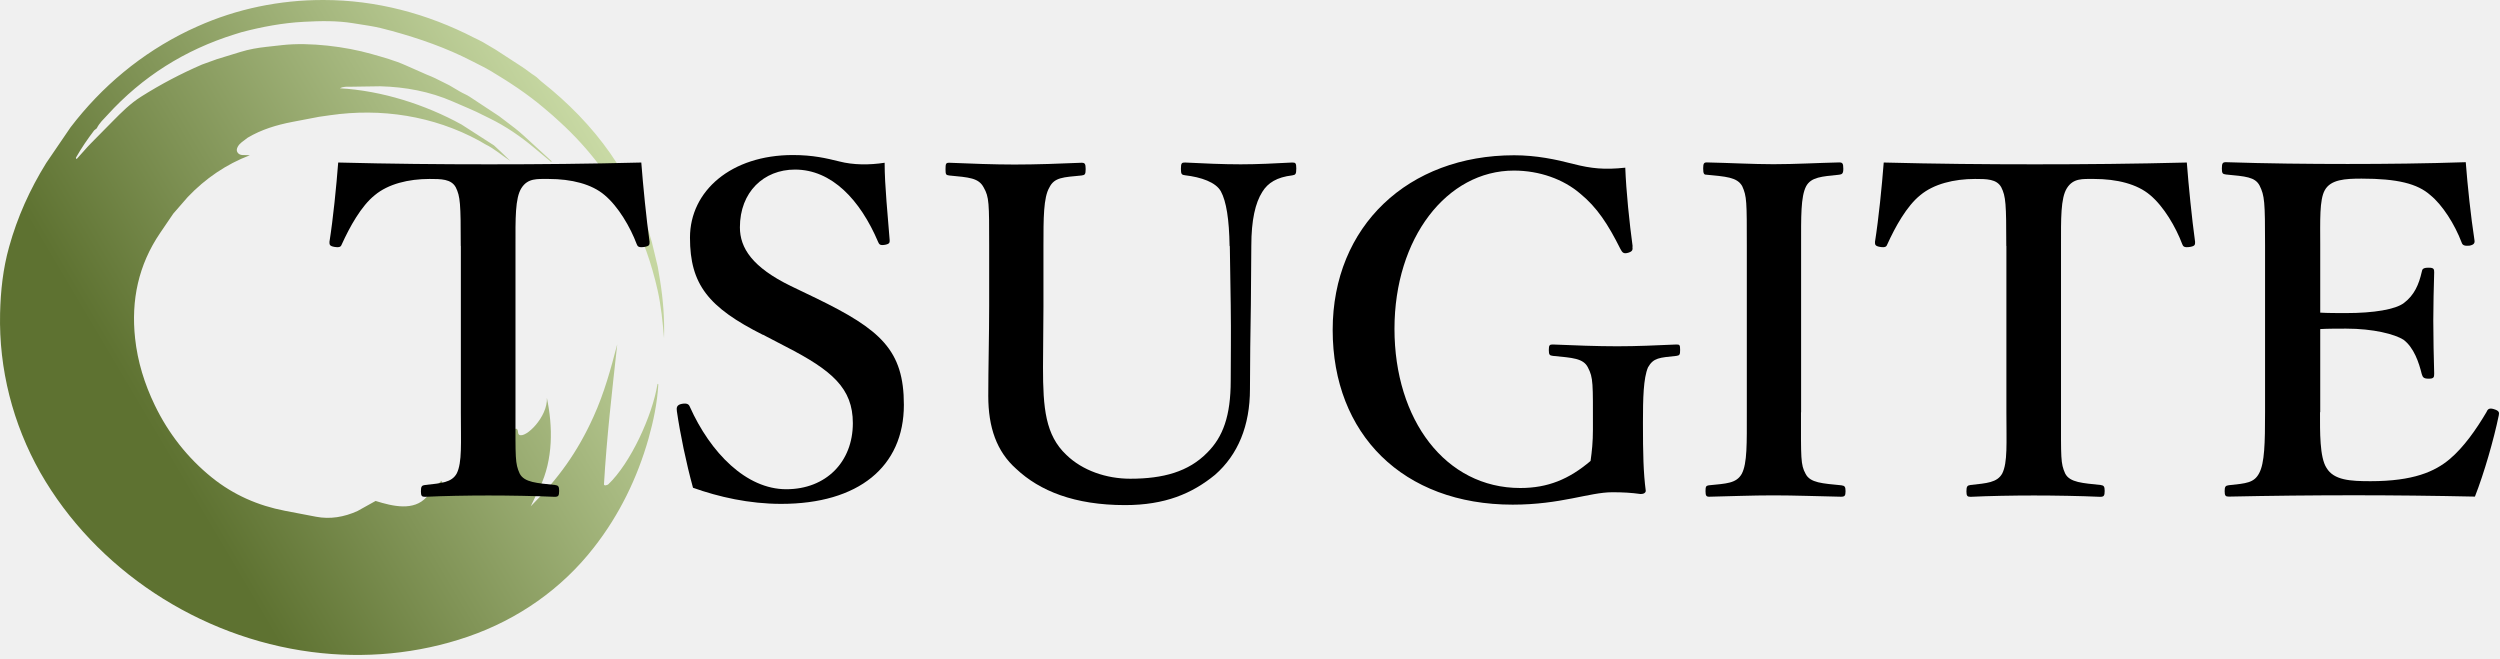
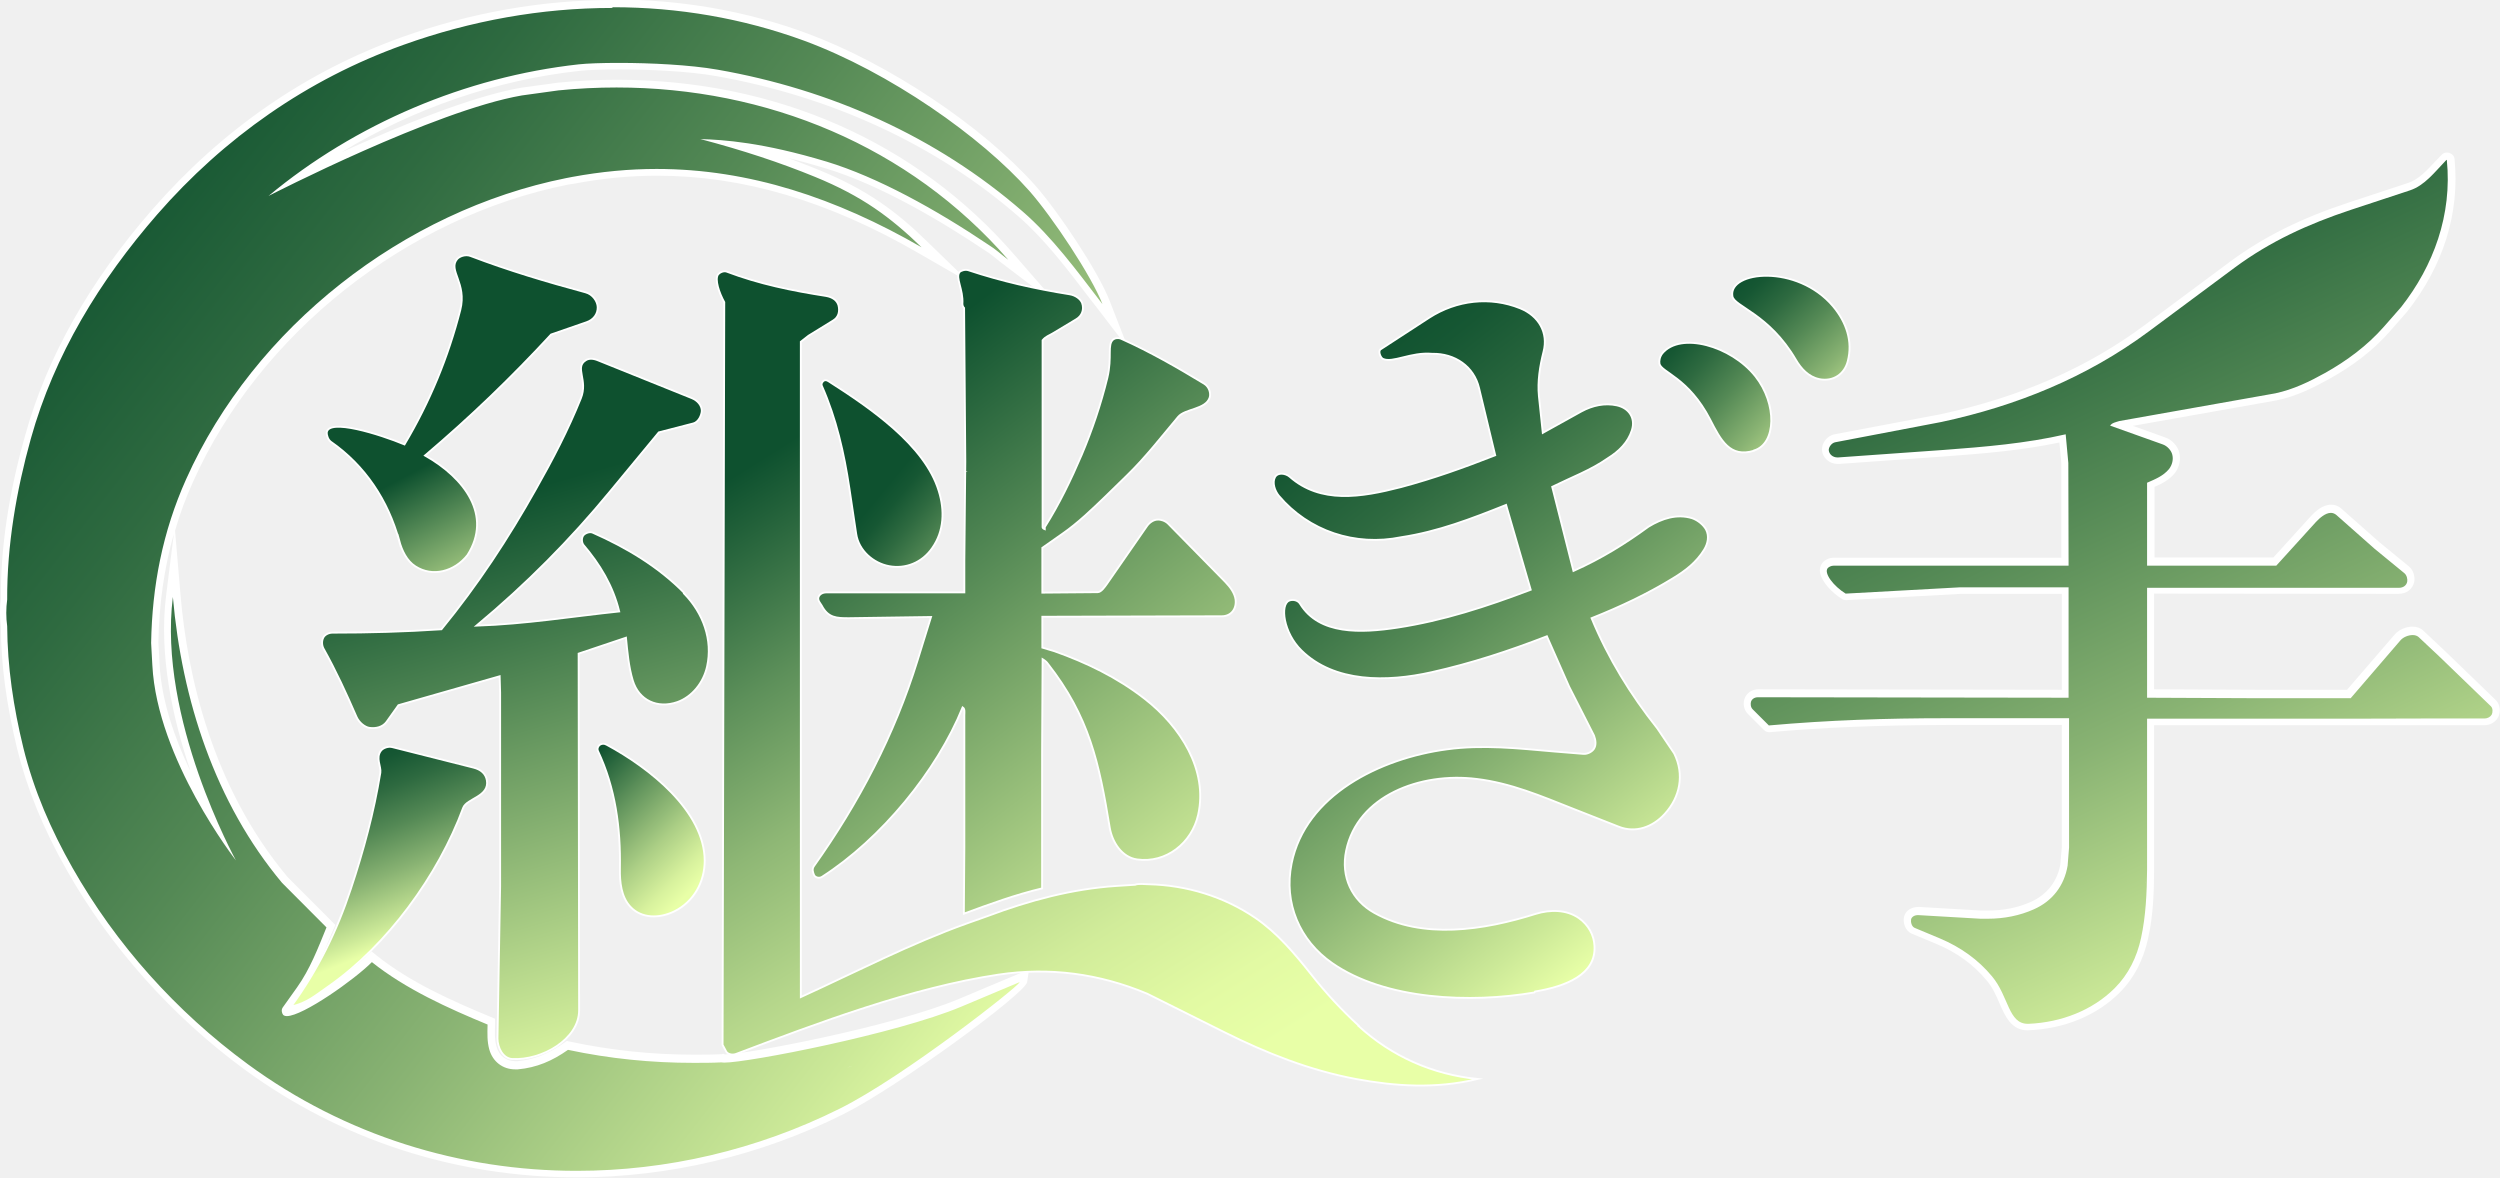
- <svg xmlns="http://www.w3.org/2000/svg" width="129" height="34" viewBox="0 0 129 34" fill="none">
-   <path d="M24.706 7.25C22.35 5.975 19.67 5.565 17.031 5.946L16.464 6.027L15.077 6.292C14.268 6.448 13.489 6.684 12.78 7.105L12.461 7.348C12.32 7.457 12.148 7.688 12.249 7.855C12.379 8.068 12.621 7.982 12.892 8.011C11.682 8.472 10.596 9.21 9.686 10.168L8.943 11.021L8.264 12.019C7.142 13.668 6.758 15.491 6.971 17.458C7.101 18.663 7.455 19.805 7.986 20.906C8.683 22.354 9.675 23.628 10.944 24.649C12.054 25.538 13.317 26.091 14.705 26.357L16.299 26.662C17.037 26.806 17.763 26.679 18.448 26.368L19.381 25.849C20.278 26.131 21.353 26.38 22.008 25.653L22.77 24.811L22.947 25.122L24.245 23.865L25.308 22.164L24.836 23.657C24.753 23.923 24.671 24.176 24.7 24.476C24.866 24.465 24.96 24.349 25.043 24.234L25.94 22.936C26.17 22.602 26.53 22.066 26.648 22.123C26.772 22.181 26.684 22.366 26.79 22.435C27.115 22.642 28.272 21.506 28.219 20.532C28.532 22.025 28.544 23.709 27.859 25.14L27.386 26.126C28.809 24.695 29.795 23.34 30.628 21.495C31.177 20.284 31.513 19.055 31.85 17.763C31.584 20.18 31.307 22.556 31.165 24.99C31.165 25.088 31.348 25.03 31.389 24.99C32.535 23.9 33.656 21.46 33.922 19.839C33.922 19.793 33.975 19.799 33.969 19.851C33.91 20.814 33.721 21.714 33.462 22.637C32.883 24.667 31.962 26.564 30.651 28.242C28.992 30.376 26.743 31.956 24.151 32.85C21.571 33.739 18.796 33.998 16.069 33.641C10.259 32.885 4.934 29.384 2.076 24.378C0.659 21.864 -0.061 19.044 0.004 16.172C0.034 14.995 0.152 13.876 0.47 12.74C0.896 11.206 1.539 9.776 2.383 8.414L3.641 6.569C5.259 4.452 7.301 2.751 9.716 1.58L10.194 1.361C12.213 0.456 14.445 -0.006 16.694 5.3406e-05C19.41 5.3406e-05 22.049 0.704 24.458 1.944C24.629 2.03 24.783 2.094 24.936 2.186L25.562 2.555L26.938 3.449C27.168 3.599 27.363 3.766 27.599 3.916C27.723 3.991 27.817 4.112 27.941 4.21C30.722 6.407 32.724 9.118 33.639 12.504L33.94 13.761L34.052 14.424C34.217 15.428 34.294 16.437 34.264 17.452C34.194 16.61 34.117 15.814 33.934 14.983C33.627 13.617 33.172 12.302 32.517 11.044C31.584 9.257 30.386 7.653 28.88 6.286L28.52 5.958L28.059 5.565C27.215 4.85 26.288 4.239 25.332 3.668C25.001 3.472 24.682 3.322 24.334 3.143C23.023 2.468 21.648 1.99 20.225 1.598C19.823 1.488 19.463 1.396 19.062 1.332L18.235 1.2C17.385 1.061 16.547 1.079 15.679 1.125C14.587 1.182 13.518 1.384 12.461 1.661L12.107 1.771C9.539 2.572 7.343 3.956 5.542 5.935C5.335 6.159 5.129 6.344 4.993 6.621L4.857 6.73C4.515 7.18 4.208 7.63 3.93 8.115C3.901 8.161 3.93 8.213 3.966 8.195L4.332 7.786C4.456 7.642 4.574 7.515 4.704 7.382L5.814 6.258C6.28 5.785 6.723 5.341 7.289 4.983C8.305 4.343 9.326 3.806 10.43 3.328L11.198 3.051L12.402 2.682C12.851 2.543 13.288 2.468 13.754 2.417L14.593 2.324C15.974 2.174 17.822 2.399 19.174 2.786C19.782 2.959 20.355 3.114 20.927 3.368L22.026 3.853C22.162 3.91 22.303 3.962 22.433 4.026L23.183 4.4L23.732 4.723C23.885 4.816 24.074 4.885 24.222 4.983L25.751 5.992L26.548 6.598C26.713 6.725 26.873 6.863 27.032 7.007L28.461 8.316C28.485 8.351 28.414 8.374 28.39 8.316L27.575 7.636C26.867 7.042 26.093 6.511 25.267 6.108L24.588 5.773L24.175 5.589L23.36 5.237C22.167 4.718 20.922 4.487 19.623 4.452L18.094 4.475C17.905 4.475 17.722 4.458 17.539 4.556C19.7 4.677 21.949 5.398 23.815 6.425L25.491 7.503L25.893 7.878C26.046 8.022 26.2 8.172 26.341 8.311C25.899 8.022 25.515 7.676 25.043 7.446L24.706 7.25Z" fill="url(#paint0_linear_512_958)" />
-   <path d="M23.775 12.689C23.775 10.514 23.752 10.134 23.515 9.661C23.278 9.234 22.758 9.234 22.163 9.234C21.072 9.234 20.032 9.494 19.345 10.065C18.634 10.63 18.04 11.72 17.641 12.597C17.595 12.718 17.549 12.787 17.26 12.741C17 12.695 17 12.62 17 12.481C17.191 11.276 17.358 9.592 17.451 8.386C20.154 8.456 22.666 8.479 25.247 8.479C27.829 8.479 30.365 8.456 33.091 8.386C33.183 9.592 33.351 11.276 33.518 12.481C33.518 12.625 33.518 12.695 33.258 12.741C32.952 12.787 32.9 12.718 32.854 12.597C32.525 11.72 31.907 10.659 31.196 10.065C30.532 9.499 29.493 9.234 28.303 9.234C27.708 9.234 27.234 9.188 26.905 9.707C26.576 10.226 26.599 11.293 26.599 12.689V21.282C26.599 23.647 26.576 23.906 26.813 24.431C27.049 24.904 27.737 24.927 28.638 25.025C28.805 25.048 28.852 25.094 28.852 25.331C28.852 25.59 28.805 25.636 28.615 25.636C27.598 25.59 26.27 25.567 25.201 25.567C24.133 25.567 22.856 25.59 21.932 25.636C21.765 25.636 21.719 25.59 21.719 25.354C21.719 25.094 21.765 25.048 21.932 25.025C22.764 24.933 23.307 24.904 23.567 24.431C23.85 23.866 23.78 22.868 23.78 21.282V12.689H23.775Z" fill="url(#paint1_linear_512_958)" />
-   <path d="M39.369 17.279C36.55 15.861 35.603 14.678 35.603 12.262C35.603 9.846 37.734 8 40.911 8C41.956 8 42.644 8.167 43.302 8.329C44.035 8.519 44.867 8.519 45.647 8.398C45.647 9.603 45.814 11.143 45.907 12.395C45.907 12.516 45.907 12.585 45.67 12.631C45.41 12.677 45.364 12.608 45.312 12.487C44.388 10.313 42.921 8.75 41.021 8.75C39.409 8.75 38.179 9.909 38.179 11.731C38.179 12.798 38.82 13.79 40.807 14.759L42.089 15.376C45.456 17.009 46.64 18.075 46.64 20.89C46.64 24.085 44.295 26 40.31 26C38.653 26 37.087 25.642 35.759 25.169C35.401 23.866 35.095 22.378 34.927 21.219C34.904 21.051 34.904 20.89 35.187 20.838C35.447 20.792 35.545 20.861 35.592 20.982C36.66 23.37 38.508 25.244 40.57 25.244C42.632 25.244 44.007 23.825 44.007 21.836C44.007 20.036 42.938 19.113 40.547 17.885L39.363 17.268L39.369 17.279Z" fill="url(#paint2_linear_512_958)" />
-   <path d="M63.447 12.689C63.424 11.316 63.28 10.393 62.997 9.874C62.737 9.401 61.98 9.142 61.148 9.044C60.981 9.021 60.935 8.998 60.935 8.715C60.935 8.409 60.981 8.386 61.148 8.386C62.096 8.433 63.089 8.479 64.019 8.479C64.874 8.479 65.798 8.433 66.676 8.386C66.843 8.386 66.889 8.409 66.889 8.692C66.889 8.998 66.843 9.021 66.676 9.05C65.896 9.142 65.422 9.43 65.134 9.903C64.776 10.468 64.568 11.345 64.568 12.695L64.545 15.699C64.522 17.216 64.498 18.681 64.498 20.077C64.498 21.968 63.88 23.462 62.696 24.5C61.512 25.469 60.115 26.063 58.053 26.063C55.448 26.063 53.646 25.331 52.439 24.195C51.422 23.295 50.995 22.043 50.995 20.434C50.995 18.992 51.041 17.308 51.041 15.774V12.7C51.041 10.474 51.041 10.168 50.758 9.673C50.498 9.177 50.002 9.153 48.979 9.055C48.812 9.032 48.789 9.009 48.789 8.727C48.789 8.444 48.812 8.398 48.979 8.398C50.071 8.444 51.324 8.49 52.346 8.49C53.461 8.49 54.738 8.444 55.806 8.398C55.974 8.398 56.02 8.444 56.02 8.727C56.02 9.009 55.974 9.032 55.806 9.055C54.859 9.148 54.408 9.148 54.148 9.673C53.842 10.192 53.842 11.258 53.842 12.7V15.826C53.842 16.841 53.819 17.931 53.819 18.952C53.819 21.057 53.941 22.453 55.026 23.474C55.858 24.281 57.088 24.702 58.319 24.702C60.022 24.702 61.328 24.344 62.298 23.352C63.106 22.545 63.505 21.461 63.505 19.638C63.505 18.456 63.528 17.274 63.505 15.711L63.459 12.706L63.447 12.689Z" fill="url(#paint3_linear_512_958)" />
-   <path d="M84.234 12.712C84.257 12.902 84.234 12.971 84.02 13.041C83.783 13.11 83.714 13.041 83.615 12.85C82.974 11.57 82.408 10.699 81.531 9.984C80.676 9.252 79.445 8.802 78.117 8.802C74.658 8.802 71.955 12.279 71.955 16.968C71.955 21.657 74.582 25.181 78.446 25.181C79.867 25.181 80.959 24.731 82.073 23.785C82.143 23.289 82.195 22.816 82.195 22.153C82.195 19.765 82.218 19.5 81.935 18.958C81.698 18.485 81.132 18.462 80.133 18.364C79.965 18.341 79.919 18.318 79.919 18.058C79.919 17.799 79.965 17.776 80.133 17.776C81.224 17.822 82.408 17.868 83.448 17.868C84.488 17.868 85.418 17.822 86.503 17.776C86.671 17.776 86.694 17.799 86.694 18.058C86.694 18.295 86.671 18.341 86.503 18.364C85.625 18.456 85.319 18.456 85.036 18.958C84.799 19.523 84.776 20.544 84.776 21.824C84.776 23.433 84.799 24.379 84.921 25.325C84.921 25.417 84.828 25.492 84.661 25.492C84.164 25.423 83.737 25.4 83.194 25.4C82.01 25.4 80.537 26.04 78.054 26.04C72.388 26.04 68.766 22.395 68.766 17.026C68.766 11.656 72.677 8.012 78.129 8.012C79.266 8.012 80.283 8.225 81.184 8.461C82.108 8.698 82.795 8.767 83.864 8.652C83.91 9.88 84.078 11.489 84.245 12.723L84.234 12.712Z" fill="url(#paint4_linear_512_958)" />
-   <path d="M92.931 21.276C92.931 23.641 92.908 23.975 93.168 24.448C93.405 24.921 94.046 24.944 95.016 25.042C95.184 25.065 95.23 25.111 95.23 25.348C95.23 25.584 95.184 25.631 94.993 25.631C93.832 25.608 92.602 25.561 91.511 25.561C90.419 25.561 89.235 25.608 88.195 25.631C88.051 25.631 88.005 25.584 88.005 25.348C88.005 25.111 88.028 25.065 88.172 25.042C89.073 24.95 89.593 24.95 89.876 24.448C90.159 23.906 90.136 22.885 90.136 21.276V12.683C90.136 10.411 90.136 10.128 89.899 9.609C89.639 9.136 89.045 9.113 88.051 9.015C87.93 9.015 87.884 8.969 87.884 8.686C87.884 8.427 87.93 8.381 88.074 8.381C89.212 8.404 90.465 8.473 91.511 8.473C92.625 8.473 93.832 8.404 94.901 8.381C95.069 8.381 95.115 8.427 95.115 8.709C95.115 8.969 95.045 8.992 94.901 9.015C94 9.107 93.457 9.136 93.197 9.609C92.914 10.151 92.937 11.195 92.937 12.683V21.276H92.931Z" fill="url(#paint5_linear_512_958)" />
-   <path d="M103.524 12.689C103.524 10.514 103.501 10.134 103.264 9.661C103.027 9.234 102.507 9.234 101.913 9.234C100.821 9.234 99.781 9.494 99.094 10.065C98.384 10.63 97.789 11.72 97.39 12.597C97.344 12.718 97.298 12.787 97.009 12.741C96.749 12.695 96.749 12.62 96.749 12.481C96.94 11.276 97.107 9.592 97.2 8.386C99.903 8.456 102.415 8.479 104.997 8.479C107.578 8.479 110.114 8.456 112.84 8.386C112.932 9.592 113.1 11.276 113.267 12.481C113.267 12.625 113.267 12.695 113.007 12.741C112.701 12.787 112.649 12.718 112.603 12.597C112.274 11.72 111.656 10.659 110.946 10.065C110.281 9.499 109.242 9.234 108.052 9.234C107.457 9.234 106.984 9.188 106.654 9.707C106.325 10.226 106.348 11.293 106.348 12.689V21.282C106.348 23.647 106.325 23.906 106.562 24.431C106.799 24.904 107.486 24.927 108.387 25.025C108.554 25.048 108.601 25.094 108.601 25.331C108.601 25.59 108.554 25.636 108.364 25.636C107.347 25.59 106.019 25.567 104.95 25.567C103.882 25.567 102.606 25.59 101.682 25.636C101.514 25.636 101.468 25.59 101.468 25.354C101.468 25.094 101.514 25.048 101.682 25.025C102.513 24.933 103.056 24.904 103.316 24.431C103.599 23.866 103.53 22.868 103.53 21.282V12.689H103.524Z" fill="url(#paint6_linear_512_958)" />
-   <path d="M119.713 21.276C119.713 22.268 119.69 23.595 120.048 24.143C120.429 24.783 121.278 24.829 122.323 24.829C124.53 24.829 125.639 24.333 126.401 23.693C127.134 23.076 127.776 22.153 128.295 21.276C128.365 21.109 128.44 21.04 128.677 21.109C128.983 21.201 128.96 21.299 128.936 21.438C128.677 22.689 128.18 24.419 127.706 25.625C125.621 25.579 123.438 25.556 121.474 25.556C119.389 25.556 117.114 25.579 115.006 25.625C114.838 25.625 114.792 25.579 114.792 25.342C114.792 25.106 114.838 25.06 115.006 25.037C115.907 24.944 116.311 24.915 116.571 24.419C116.854 23.9 116.877 22.857 116.877 21.27V12.677C116.877 10.405 116.854 10.099 116.594 9.574C116.357 9.125 115.861 9.102 114.861 9.004C114.694 8.98 114.648 8.957 114.648 8.698C114.648 8.415 114.694 8.369 114.861 8.369C116.946 8.438 119.13 8.461 121.139 8.461C123.149 8.461 125.171 8.438 127.233 8.369C127.325 9.574 127.493 11.161 127.683 12.395C127.706 12.539 127.66 12.631 127.423 12.677C127.163 12.7 127.065 12.654 127.019 12.51C126.661 11.564 126.026 10.572 125.408 10.07C124.743 9.476 123.704 9.217 121.856 9.217C121.001 9.217 120.267 9.263 119.961 9.811C119.678 10.307 119.724 11.397 119.724 12.677V16.132C120.106 16.155 120.649 16.155 121.053 16.155C122.497 16.155 123.611 15.965 124.039 15.636C124.582 15.232 124.818 14.667 124.963 14.027C124.986 13.883 125.032 13.813 125.321 13.813C125.581 13.813 125.604 13.883 125.604 14.05C125.581 14.903 125.558 15.728 125.558 16.536C125.558 17.412 125.581 18.427 125.604 19.281C125.604 19.471 125.581 19.54 125.321 19.54C125.061 19.54 125.015 19.471 124.963 19.304C124.818 18.71 124.559 17.931 124.016 17.527C123.565 17.245 122.474 16.957 121.053 16.957C120.649 16.957 120.106 16.957 119.724 16.98V21.265L119.713 21.276Z" fill="url(#paint7_linear_512_958)" />
+ <svg xmlns="http://www.w3.org/2000/svg" width="397" height="187" viewBox="0 0 397 187" fill="none">
+   <path d="M243.652 157.607C233.565 159.329 220.026 158.831 211.55 152.937C206.372 149.34 203.841 143.407 205.106 137.131C207.293 126.261 219.144 120.406 229.806 118.99C235.483 118.224 241.044 118.836 246.759 119.334L251.476 119.717C252.166 119.755 252.819 119.334 253.087 118.951C253.509 118.339 253.394 117.535 253.125 116.808L249.175 109.039L245.646 101.04C239.625 103.374 233.68 105.326 227.352 106.742C220.218 108.35 211.895 108.426 206.679 103.298C203.802 100.504 203.227 95.988 204.723 95.375C205.298 95.146 206.104 95.299 206.449 95.873C209.479 100.848 216.152 100.542 221.944 99.662C229.193 98.552 236.02 96.332 243.077 93.653L239.165 80.181C233.603 82.401 228.349 84.429 222.519 85.31C215.193 86.802 207.83 84.353 203.074 78.727C202.422 77.923 202 76.66 202.46 75.78C202.92 74.938 204.186 75.167 204.8 75.703C209.709 80.028 216.114 78.995 222.481 77.349C227.658 75.971 232.453 74.249 237.439 72.297L234.869 61.619C234.064 58.213 231.034 56.108 227.428 56.184C224.053 55.878 221.138 57.715 219.604 56.988C219.259 56.835 218.76 55.763 219.259 55.457L226.968 50.443C231.302 47.649 236.633 47.037 241.389 48.951C244.342 50.137 245.915 52.816 245.109 55.878C244.534 58.174 244.151 60.547 244.381 62.92L244.994 68.738L251.131 65.331C252.895 64.374 254.851 63.953 256.769 64.374C258.687 64.796 259.761 66.403 259.147 68.317C258.533 70.269 257.076 71.685 255.35 72.756C252.627 74.67 249.597 75.78 246.49 77.311L249.865 90.668C254.314 88.678 258.073 86.343 261.793 83.626C263.941 82.324 266.281 81.559 268.697 82.286C269.694 82.631 270.538 83.396 270.921 84.085C271.458 85.118 271.228 86.305 270.615 87.3C269.387 89.29 267.661 90.63 265.629 91.854C261.563 94.342 257.344 96.332 252.742 98.169C255.388 104.561 258.917 110.302 263.174 115.66L265.859 119.64C267.508 122.97 266.818 126.568 264.363 129.247C262.445 131.352 259.722 132.347 257.037 131.275L249.75 128.405C244.726 126.414 239.893 124.348 234.485 123.697C225.511 122.587 215.577 126.376 213.774 135.064C212.892 139.198 214.656 142.986 218.262 144.977C225.894 149.225 235.598 147.732 243.844 145.13C246.183 144.403 248.753 144.441 250.709 145.78C252.282 146.89 253.125 148.536 253.202 150.182C253.509 154.774 248.6 156.65 243.767 157.454L243.652 157.607Z" fill="url(#paint0_linear_523_8658)" stroke="white" stroke-width="0.3" stroke-miterlimit="10" />
+   <path d="M288.909 60.203C287.184 59.858 285.995 58.519 285.189 57.141C280.932 49.831 275.371 48.683 275.102 47.037C274.45 43.018 285.381 41.87 291.096 48.645C293.205 51.17 294.241 54.194 293.435 57.332C292.937 59.361 291.172 60.662 288.871 60.203H288.909Z" fill="url(#paint1_linear_523_8658)" stroke="white" stroke-width="0.3" stroke-miterlimit="10" />
+   <path d="M278.554 71.57C274.719 72.756 273.261 69.924 271.574 66.633C268.122 59.935 263.788 59.131 263.519 57.753C263.443 57.294 263.558 56.644 263.979 56.108C266.856 52.663 274.872 54.883 278.746 59.743C282.236 64.145 282.082 70.46 278.554 71.531V71.57Z" fill="url(#paint2_linear_523_8658)" stroke="white" stroke-width="0.3" stroke-miterlimit="10" />
+   <path d="M322.009 163.041C319.746 163.041 318.902 161.128 318.02 159.099C317.483 157.875 316.869 156.458 315.872 155.272C313.763 152.746 311.04 150.756 307.856 149.416L303.829 147.732C302.947 147.35 302.755 146.278 302.947 145.704C303.1 145.053 303.791 144.594 304.596 144.594L314.568 145.168C314.952 145.168 315.335 145.168 315.757 145.168C318.327 145.168 320.666 144.709 322.814 143.752C325.576 142.527 327.34 140.231 327.838 137.246L328.069 134.413V114.473H309.122C298.383 114.473 289.485 114.856 281.047 115.622C281.047 115.622 281.047 115.622 281.009 115.622C280.855 115.622 280.702 115.545 280.587 115.468L278.017 112.904C277.518 112.407 277.442 111.641 277.633 111.144C277.825 110.608 278.362 109.995 279.321 109.995L328.069 110.072V93.691H311.346L293.282 94.686C291.517 93.73 289.907 92.122 289.676 90.783C289.6 90.209 289.753 89.864 289.945 89.673C290.175 89.367 290.712 89.099 291.326 89.099H328.03L327.992 73.369L327.608 69.541C321.433 70.881 315.143 71.417 308.7 71.876L291.978 73.062C290.789 73.062 289.945 72.297 289.907 71.302C289.907 70.575 290.52 69.656 291.402 69.465L308.24 66.25C320.973 63.532 331.674 58.863 340.917 52.013L354.571 41.87C359.749 38.043 365.655 35.096 373.173 32.608L382.569 29.508C384.334 28.934 385.638 27.518 387.057 25.987C387.402 25.604 387.747 25.222 388.131 24.877C388.246 24.762 388.399 24.724 388.553 24.724C388.629 24.724 388.668 24.724 388.744 24.724C388.936 24.801 389.089 24.992 389.128 25.222C389.972 33.565 387.44 41.794 381.764 49.027L379.079 52.127C376.509 55.074 373.364 57.524 369.452 59.667C367.189 60.93 364.505 62.308 361.436 62.92L336.66 67.322C336.66 67.322 336.545 67.322 336.506 67.36L343.64 69.886C344.599 70.23 345.289 71.149 345.481 71.838C345.75 72.794 345.481 73.866 344.906 74.67C343.985 75.818 342.758 76.354 341.531 76.851V89.06H361.245L367.343 82.324C367.88 81.712 368.992 80.679 370.143 80.679C370.603 80.679 371.025 80.832 371.408 81.138L377.468 86.496L382.147 90.323C382.761 90.821 382.915 91.701 382.799 92.275C382.608 93.156 381.879 93.691 380.882 93.691H341.454V109.995L358.253 110.072H372.943L380.652 101.078C381.189 100.466 382.147 100.006 383.03 100.006C383.567 100.006 384.027 100.159 384.372 100.466L387.632 103.527L395.878 111.488C396.453 112.062 396.377 113.019 396.147 113.517C395.84 114.091 395.226 114.473 394.459 114.473H386.865H341.454V137.935C341.416 141.264 341.301 145.13 340.457 148.842C339.728 152.21 338.271 154.966 336.123 157.109C332.556 160.63 327.57 162.697 322.085 162.927H321.932L322.009 163.041Z" fill="url(#paint3_linear_523_8658)" />
+   <path d="M388.553 25.375C389.435 34.101 386.443 42.215 381.304 48.759L378.619 51.821C375.896 54.921 372.674 57.294 369.184 59.246C366.768 60.586 364.198 61.849 361.321 62.461L336.545 66.862C335.97 67.054 335.394 67.13 335.087 67.589L343.449 70.575C344.216 70.843 344.791 71.57 344.944 72.144C345.174 72.948 344.944 73.828 344.446 74.478C343.525 75.588 342.26 76.086 340.956 76.66V89.826H361.475L367.765 82.898C368.34 82.286 369.261 81.444 370.143 81.444C370.45 81.444 370.756 81.559 371.025 81.789L377.085 87.147L381.802 91.012C382.224 91.357 382.339 92.007 382.263 92.39C382.148 92.926 381.687 93.347 380.92 93.347H340.956V110.799L358.33 110.876H373.288L381.189 101.69C381.611 101.193 382.416 100.848 383.145 100.848C383.528 100.848 383.835 100.963 384.065 101.155L387.325 104.216L395.533 112.139C395.917 112.483 395.84 113.172 395.686 113.478C395.495 113.823 395.073 114.091 394.536 114.091H386.942L372.904 114.129H354.801H340.956V138.164C340.917 141.8 340.764 145.436 339.997 148.957C339.345 151.981 338.002 154.736 335.816 156.918C332.288 160.439 327.34 162.352 322.162 162.582C322.124 162.582 322.085 162.582 322.009 162.582C318.902 162.582 319.017 158.257 316.332 155.042C314.146 152.402 311.346 150.411 308.086 149.034L304.059 147.35C303.522 147.12 303.407 146.354 303.484 145.972C303.599 145.589 304.021 145.321 304.558 145.321H304.635L314.491 145.895C314.913 145.895 315.297 145.895 315.68 145.895C318.25 145.895 320.743 145.398 322.968 144.403C325.921 143.101 327.8 140.652 328.337 137.475L328.567 134.605V114.052H309.045C299.533 114.052 290.367 114.359 280.894 115.201L278.324 112.636C277.979 112.292 277.979 111.756 278.055 111.45C278.17 111.067 278.554 110.723 279.168 110.723L328.491 110.799V93.27H311.193L293.09 94.265C291.211 93.117 289.561 91.012 290.252 90.209C290.405 90.055 290.75 89.826 291.211 89.826H328.491L328.452 73.522L328.03 68.967C321.702 70.422 315.22 70.957 308.585 71.455L291.901 72.641C291.901 72.641 291.824 72.641 291.786 72.641C291.019 72.641 290.444 72.106 290.405 71.455C290.405 71.034 290.827 70.345 291.441 70.23L308.278 67.015C320.244 64.451 331.367 59.935 341.186 52.663L354.84 42.521C360.516 38.311 366.614 35.555 373.288 33.335L382.684 30.235C385.024 29.47 386.597 27.365 388.438 25.451M340.649 140.078C340.649 140.078 340.687 140.078 340.725 140.078C340.725 140.039 340.725 140.001 340.725 139.963C340.725 140.001 340.725 140.078 340.687 140.116M388.553 24.227C388.246 24.227 387.939 24.341 387.747 24.571C387.364 24.954 387.018 25.337 386.673 25.681C385.331 27.135 384.027 28.513 382.416 29.049L373.019 32.149C365.425 34.637 359.48 37.622 354.226 41.487L340.572 51.63C331.405 58.442 320.781 63.073 308.125 65.791L291.326 68.967C290.098 69.197 289.293 70.422 289.331 71.378C289.37 72.68 290.482 73.675 291.824 73.675C291.824 73.675 291.978 73.675 292.016 73.675L308.7 72.488C314.952 72.029 321.05 71.531 327.033 70.269L327.34 73.522V88.563H291.249C290.52 88.563 289.83 88.869 289.408 89.367C289.178 89.673 288.909 90.17 289.025 90.936C289.293 92.428 290.981 94.189 292.553 95.146C292.745 95.26 292.937 95.299 293.167 95.299C293.167 95.299 293.205 95.299 293.243 95.299L311.346 94.304H327.417V109.536L279.244 109.46C278.17 109.46 277.327 110.072 277.02 110.991C276.79 111.679 276.866 112.675 277.557 113.363L280.126 115.928C280.357 116.157 280.625 116.272 280.932 116.272C280.932 116.272 281.009 116.272 281.047 116.272C289.446 115.507 298.344 115.162 309.084 115.124H327.417V134.49L327.187 137.246C326.726 139.925 325.077 142.068 322.507 143.216C320.475 144.135 318.173 144.594 315.719 144.594C315.335 144.594 314.952 144.594 314.568 144.594L304.711 144.02C303.484 144.02 302.602 144.632 302.372 145.551C302.142 146.508 302.525 147.809 303.599 148.268L307.626 149.952C310.733 151.253 313.379 153.167 315.45 155.655C316.409 156.765 316.984 158.066 317.521 159.329C318.442 161.434 319.401 163.615 322.009 163.615C327.839 163.386 332.94 161.281 336.622 157.607C338.846 155.387 340.342 152.516 341.109 149.072C341.953 145.321 342.068 141.379 342.068 138.049V115.162H354.801H372.904H386.942H394.536C395.495 115.162 396.338 114.626 396.722 113.861C397.105 113.096 397.067 111.909 396.338 111.182L388.131 103.26L384.832 100.159C384.41 99.738 383.797 99.509 383.106 99.509C382.071 99.509 380.92 100.006 380.268 100.772L372.712 109.536H358.291L342.068 109.46V94.265L380.843 94.304C382.148 94.304 383.106 93.576 383.375 92.428C383.528 91.663 383.298 90.553 382.531 89.941L377.814 86.075L371.792 80.755C371.332 80.334 370.756 80.143 370.181 80.143C368.8 80.143 367.573 81.291 366.959 81.98L361.015 88.525H342.145V77.311C343.295 76.813 344.446 76.239 345.366 75.129C346.095 74.172 346.363 72.909 346.057 71.799C345.826 70.957 345.059 69.886 343.832 69.465L338.693 67.628L361.552 63.571C364.735 62.92 367.458 61.504 369.759 60.241C373.71 58.06 376.931 55.572 379.539 52.587L382.224 49.525C388.054 42.138 390.624 33.795 389.78 25.26C389.742 24.801 389.435 24.456 389.013 24.303C388.898 24.265 388.744 24.227 388.629 24.227H388.553Z" fill="white" />
+   <path d="M91.694 186.426C72.517 186.426 54.376 180.532 39.188 169.395C27.759 161.013 18.055 150.143 11.151 137.973C7.431 131.39 4.861 125.113 3.327 118.798C1.64 111.833 0.796 105.479 0.758 99.356C0.566 98.016 0.527 96.523 0.758 95.069C0.719 87.223 1.985 78.574 4.555 69.427C8.006 57.026 14.795 45.009 24.729 33.642C35.736 21.05 48.968 11.941 64.08 6.545C74.934 2.564 86.133 0.574 97.294 0.574C108.455 0.574 118.235 2.373 127.862 5.932C140.71 10.678 155.477 20.552 163.838 29.929C167.481 34.024 173.733 43.401 175.574 48.109L177.07 51.898L173.656 47.42C169.859 42.406 166.254 37.699 162.035 34.024C148.957 22.619 132.273 14.85 113.824 11.597C109.337 10.793 102.855 10.525 98.253 10.525C95.645 10.525 93.305 10.601 91.924 10.755C76.008 12.515 60.398 18.601 47.472 28.054C55.834 23.997 72.594 16.342 82.796 14.582L88.626 13.778C91.733 13.472 94.839 13.319 97.908 13.319C122.876 13.319 145.121 23.117 160.539 40.875L164.183 45.085L159.734 41.717C159.274 41.373 158.89 41.066 158.545 40.76C157.931 40.263 157.433 39.842 156.742 39.421C149.992 34.905 140.097 28.972 131.122 26.255C125.177 24.456 120.575 23.576 116.931 23.117C121.38 24.456 125.561 25.911 129.626 27.556C137.45 30.733 141.976 34.254 146.732 38.847L150.107 42.1L146.08 39.765C131.697 31.46 118.005 27.403 104.313 27.403C99.94 27.403 95.453 27.824 91.042 28.666L90.007 28.858C64.195 34.024 40.684 52.663 30.098 76.316C26.57 84.2 24.767 92.658 24.575 102.111C24.575 102.762 24.652 103.451 24.69 104.102L24.767 105.556C25.227 114.703 30.098 124.195 33.78 130.165C30.213 121.898 25.266 107.623 26.915 94.686L27.605 89.367L28.065 94.725C29.139 107.202 33.013 125.19 45.286 139.772L52.574 147.082L52.075 148.306C50.848 151.292 49.62 154.353 47.664 157.071L45.401 160.247C45.401 160.247 45.363 160.592 45.401 160.668C47.779 160.668 55.757 155.195 58.672 152.287L59.055 151.904L59.439 152.21C64.77 156.458 71.367 159.444 77.695 162.046L78.079 162.199V162.582C78.002 164.113 78.002 165.223 78.309 166.371C78.769 168.055 80.15 169.127 81.876 169.127H82.259C84.944 168.859 87.399 167.902 89.968 166.103L90.16 165.95H90.39C96.949 167.404 103.469 168.055 110.258 168.055C111.715 168.055 113.172 168.055 114.63 167.978H115.129C118.58 168.017 142.206 163.539 152.523 159.176L162.764 154.889L162.61 155.884C162.419 157.109 142.935 171.844 133.73 176.437C120.651 182.943 106.115 186.388 91.694 186.388V186.426Z" fill="url(#paint4_linear_523_8658)" />
+   <path d="M97.332 1.148C107.611 1.148 117.89 2.87 127.709 6.468C141.286 11.482 155.822 21.701 163.454 30.312C167.098 34.445 173.311 43.784 175.075 48.3C170.972 42.942 167.059 37.622 162.419 33.603C148.688 21.662 131.851 14.199 113.939 11.061C109.567 10.295 103.277 9.989 98.291 9.989C95.606 9.989 93.305 10.066 91.886 10.219C73.936 12.209 56.447 19.634 42.64 31.116C43.023 30.924 68.989 17.567 82.873 15.156L88.703 14.352C91.771 14.046 94.878 13.893 97.908 13.893C121.687 13.893 144.392 23.155 160.117 41.258C158.852 40.301 158.161 39.612 157.049 38.923C148.573 33.221 139.33 28.13 131.314 25.681C121.035 22.581 114.898 22.198 111.216 22.083C117.89 23.844 123.835 25.796 129.434 28.092C136.913 31.154 141.401 34.484 146.348 39.268C132.81 31.46 118.964 26.829 104.274 26.829C99.902 26.829 95.453 27.25 90.889 28.092L89.892 28.284C64.08 33.45 40.377 51.936 29.561 76.086C25.802 84.468 24.153 93.117 24 102.111C24.038 103.298 24.153 104.484 24.192 105.632C24.959 120.597 37.424 136.557 37.462 136.633C37.385 136.442 25.035 114.091 27.452 94.801C28.871 111.029 34.125 127.448 44.788 140.193L51.845 147.273C50.502 150.564 49.237 153.894 47.166 156.803L44.903 159.98C44.634 160.362 44.749 160.86 44.941 161.128C45.056 161.281 45.286 161.357 45.555 161.357C48.086 161.357 56.332 155.54 59.055 152.784C64.425 157.071 71.213 160.133 77.427 162.697C77.388 164.151 77.35 165.376 77.695 166.639C78.232 168.591 79.843 169.816 81.799 169.816C81.952 169.816 82.106 169.816 82.221 169.816C85.213 169.548 87.706 168.476 90.198 166.716C96.834 168.132 103.469 168.782 110.142 168.782C111.6 168.782 113.096 168.782 114.553 168.706C114.63 168.706 114.783 168.744 115.013 168.744C118.81 168.744 142.321 164.19 152.638 159.865L161.92 155.961C161.843 156.573 143.51 171.002 133.347 176.054C120.153 182.637 105.808 185.928 91.579 185.928C73.131 185.928 54.836 180.341 39.38 169.012C27.95 160.63 18.4 149.952 11.496 137.781C8.121 131.811 5.398 125.611 3.711 118.76C2.138 112.33 1.179 105.9 1.141 99.432C0.949 98.054 0.949 96.6 1.141 95.222C1.103 86.611 2.598 77.923 4.9 69.656C8.62 56.337 15.831 44.549 24.959 34.063C35.583 21.892 48.776 12.592 64.08 7.119C74.742 3.291 85.98 1.263 97.179 1.263M135.341 169.28C135.072 169.356 134.804 169.433 134.535 169.548C134.804 169.471 135.072 169.356 135.341 169.28ZM97.332 -4.83316e-07C86.095 -4.83316e-07 74.819 1.99 63.849 5.894C48.661 11.329 35.353 20.514 24.268 33.182C14.258 44.626 7.431 56.72 3.979 69.197C1.371 78.421 0.067 87.147 0.144 95.108C-0.048 96.485 -0.048 98.016 0.144 99.471C0.144 105.479 1.026 111.871 2.714 118.875C4.286 125.266 6.856 131.581 10.614 138.202C17.556 150.45 27.298 161.357 38.804 169.816C54.108 181.029 72.364 186.962 91.656 186.962C106.154 186.962 120.766 183.517 133.922 176.934C142.475 172.686 162.841 157.76 163.109 155.961L163.416 153.932L161.537 154.736L152.255 158.64C141.976 162.965 118.542 167.443 115.09 167.443L114.86 167.328L114.592 167.404C113.134 167.481 111.677 167.481 110.219 167.481C103.469 167.481 97.025 166.792 90.505 165.414L90.007 165.299L89.585 165.606C87.092 167.366 84.752 168.285 82.183 168.514C82.067 168.514 81.952 168.514 81.837 168.514C80.38 168.514 79.229 167.634 78.846 166.18C78.539 165.108 78.577 164.075 78.616 162.582V161.778L77.887 161.472C71.597 158.87 65.038 155.923 59.784 151.713L58.978 151.062L58.25 151.789C55.565 154.468 48.93 159.023 46.283 159.865L48.124 157.3C50.081 154.545 51.346 151.445 52.573 148.459L52.957 147.579L53.264 146.89L52.727 146.354L45.67 139.274C33.588 124.845 29.753 107.01 28.679 94.61L27.797 84.276C28.564 81.597 29.523 78.995 30.673 76.469C41.221 52.931 64.578 34.445 90.198 29.317L91.196 29.164C95.606 28.322 100.017 27.901 104.351 27.901C117.967 27.901 131.544 31.919 145.85 40.186L153.942 44.855L147.231 38.349C142.436 33.68 137.834 30.159 129.933 26.944C128.361 26.293 126.788 25.719 125.177 25.107C126.98 25.528 128.897 26.064 131.045 26.714C139.943 29.393 149.8 35.326 156.474 39.803C157.164 40.224 157.624 40.607 158.238 41.105C158.583 41.411 159.005 41.717 159.465 42.062L168.364 48.836L161.038 40.416C145.505 22.504 123.106 12.668 97.946 12.668C94.839 12.668 91.733 12.821 88.626 13.127L82.758 13.931C74.819 15.309 63.044 20.17 54.223 24.188C65.69 17.223 78.731 12.707 92.04 11.252C93.42 11.099 95.721 11.023 98.329 11.023C102.894 11.023 109.337 11.29 113.786 12.094C132.119 15.347 148.726 23.04 161.728 34.369C165.909 38.005 169.476 42.712 173.273 47.688L174.232 48.912L179.179 55.38L176.226 47.803C174.385 43.057 168.057 33.603 164.413 29.47C156.014 20.017 141.132 10.104 128.207 5.32C118.504 1.722 108.148 -0.077 97.447 -0.077L97.332 -4.83316e-07ZM30.137 122.243C27.72 117.191 25.649 111.258 25.342 105.518C25.342 105.02 25.266 104.523 25.266 104.025C25.227 103.374 25.189 102.685 25.151 101.997C25.266 95.873 26.071 90.209 27.605 84.774L26.378 94.572C25.189 104.025 27.452 114.167 30.175 122.204L30.137 122.243Z" fill="white" />
+   <path d="M194.598 92.428L185.508 83.166C185.047 82.707 184.357 82.478 183.82 82.516C183.245 82.516 182.554 82.937 182.133 83.549L175.766 92.734C175.459 93.156 174.884 94.036 174.308 94.036L165.525 94.112V86.994L168.747 84.736C171.163 83.052 173.311 80.985 175.536 78.842L178.949 75.512C181.864 72.68 184.357 69.465 187.08 66.212C188.192 64.872 191.491 65.063 192.105 63.111C192.296 62.423 192.028 61.428 191.222 60.93C186.927 58.328 182.67 55.878 178.067 53.811C177.568 53.582 177.07 53.697 176.801 53.888C175.766 54.692 176.648 56.644 175.843 60.011C174.807 64.26 173.426 68.317 171.777 72.22C170.09 76.162 168.21 80.066 165.909 83.702V84.047C165.909 84.047 165.564 83.932 165.564 83.702V71.685V54.041C166.062 53.429 166.638 53.276 167.136 52.969L170.895 50.711C171.815 50.175 172.199 49.18 171.854 48.147C171.624 47.496 170.818 46.884 169.859 46.731C164.336 45.851 159.044 44.664 153.751 42.904C153.252 42.751 152.562 42.98 152.37 43.21C151.68 44.09 152.984 45.965 152.83 48.262C152.83 48.568 152.984 48.798 153.099 48.912L153.291 73.292L153.137 89.099V94.074H131.237C130.623 94.074 130.202 94.342 130.01 94.725C129.741 95.299 130.278 95.796 130.47 96.141C131.506 98.131 132.81 98.169 134.804 98.169L147.844 97.978L145.697 104.905C142.053 116.693 136.377 127.524 129.243 137.552C128.898 138.049 129.128 138.585 129.243 138.891C129.396 139.351 130.087 139.542 130.547 139.236C139.905 133.227 148.765 122.472 152.869 112.33C153.252 112.56 153.137 113.134 153.137 113.555V115.468V134.528L153.06 145.091C157.318 143.522 161.191 142.106 165.487 141.073V119.257L165.564 104.676C165.947 104.905 166.216 105.135 166.369 105.365C172.966 113.784 174.539 121.095 176.226 131.428C176.61 133.725 178.144 136.136 180.56 136.48C185.201 137.131 189.266 133.839 190.264 129.4C191.874 122.281 187.425 115.354 181.749 110.952C177.377 107.546 172.506 105.211 167.443 103.413L165.525 102.839V97.94L194.022 97.863C195.518 97.863 196.4 96.677 196.208 95.184C196.055 94.151 195.365 93.232 194.598 92.428ZM153.444 74.823C153.444 74.823 153.444 74.861 153.444 74.9V74.823Z" fill="url(#paint5_linear_523_8658)" stroke="white" stroke-width="0.3" stroke-miterlimit="10" />
+   <path d="M135.955 84.736C136.338 87.453 138.716 89.443 141.171 89.902C143.779 90.4 146.425 89.367 148.036 87.032C149.954 84.315 150.03 81.023 149.072 77.961C146.847 70.651 138.102 64.719 131.582 60.547C131.237 60.318 131.007 60.356 130.854 60.432C130.623 60.547 130.355 60.93 130.508 61.275C132.81 66.48 134.037 71.914 134.881 77.54L135.955 84.736Z" fill="url(#paint6_linear_523_8658)" stroke="white" stroke-width="0.3" stroke-miterlimit="10" />
+   <path d="M215.769 162.888C213.046 160.401 210.514 157.645 208.213 154.736C205.567 151.406 202.844 148.153 199.315 145.742C194.367 142.374 188.461 140.575 182.439 140.422C181.826 140.422 180.752 140.269 180.253 140.499L177.262 140.69C170.281 141.149 163.454 142.986 156.934 145.436L153.597 146.622C144.507 149.876 136.146 154.239 127.172 158.334V54.271L128.399 53.314L132.311 50.903C133.193 50.367 133.385 49.448 133.155 48.491C132.925 47.688 132.234 47.19 131.199 46.999C125.791 46.157 120.536 45.085 115.397 43.133C114.86 42.942 114.208 43.325 114.016 43.593C113.479 44.396 114.17 46.463 115.013 47.994L114.745 165.912L115.32 166.983C115.55 167.404 116.279 167.596 116.893 167.366C130.048 162.391 144.776 156.841 158.545 154.774C166.714 153.55 174.577 154.621 182.171 157.798L194.444 163.922C201.194 167.29 208.021 169.969 215.309 171.346C221.522 172.495 227.965 172.954 234.639 171.346C227.428 170.619 221.023 167.749 215.73 162.927L215.769 162.888Z" fill="url(#paint7_linear_523_8658)" stroke="white" stroke-width="0.3" stroke-miterlimit="10" />
+   <path d="M108.647 94.151C104.543 89.979 99.48 86.955 94.111 84.582C93.574 84.353 92.807 84.736 92.615 85.042C92.385 85.348 92.308 85.999 92.615 86.496C95.261 89.596 97.332 93.002 98.329 97.098C90.697 97.901 83.563 99.088 75.662 99.356C83.64 92.696 90.505 85.769 96.872 78.038L104.62 68.661L110.104 67.245C110.948 67.015 111.408 65.944 111.447 65.255C111.447 64.374 110.794 63.609 109.874 63.226L94.954 57.218C94.226 56.911 93.497 56.873 92.998 57.218C91.196 58.366 93.42 60.356 92.231 63.265C90.198 68.317 87.782 72.948 85.097 77.693C80.687 85.539 75.893 92.849 70.101 99.93C64.31 100.313 58.672 100.466 52.804 100.466C52.113 100.466 51.538 100.848 51.346 101.231C51.078 101.729 51.078 102.418 51.346 102.953C53.34 106.513 54.99 110.11 56.601 113.823C57.023 114.78 57.943 115.468 58.633 115.583C59.707 115.736 60.781 115.468 61.395 114.626L63.274 111.986L79.344 107.393L79.421 109.995V140.728L78.999 164.917C78.999 166.333 79.843 168.093 81.339 168.17C86.018 168.438 91.963 165.032 91.963 160.439L91.886 103.795L99.403 101.269C99.633 103.604 99.825 105.862 100.477 108.044C101.436 111.22 104.389 112.598 107.573 111.488C109.912 110.646 111.715 108.426 112.29 105.824C113.211 101.614 111.677 97.365 108.608 94.227L108.647 94.151Z" fill="url(#paint8_linear_523_8658)" stroke="white" stroke-width="0.3" stroke-miterlimit="10" />
+   <path d="M63.389 85.846C63.811 87.415 64.578 89.06 65.959 89.941C68.682 91.701 72.172 90.783 74.243 88.142C78.232 81.865 73.783 75.895 67.493 72.335C74.704 66.212 81.224 59.935 87.514 53.122L93.152 51.17C94.264 50.788 94.954 49.869 94.916 48.759C94.878 47.841 94.149 46.731 92.998 46.425C86.785 44.741 80.725 42.942 74.704 40.645C73.898 40.339 72.901 40.722 72.556 41.181C71.137 42.942 74.167 44.97 73.093 49.219C71.175 56.72 68.26 63.8 64.233 70.575C60.359 68.967 52.036 66.326 51.883 68.738C51.883 69.12 52.075 69.809 52.535 70.154C57.981 73.943 61.625 79.454 63.389 85.884V85.846Z" fill="url(#paint9_linear_523_8658)" stroke="white" stroke-width="0.3" stroke-miterlimit="10" />
+   <path d="M75.202 121.898L62.315 118.645C61.625 118.454 60.82 118.798 60.513 119.181C59.592 120.329 60.551 121.745 60.398 122.702C59.362 129.055 57.751 135.026 55.718 141.149C53.494 147.885 50.502 153.971 46.245 159.826C48.7 159.367 50.311 157.913 52.152 156.65C61.472 150.143 69.603 139.006 73.553 128.29C74.128 126.759 77.772 126.529 77.312 123.888C77.12 122.855 76.391 122.204 75.202 121.898Z" fill="url(#paint10_linear_523_8658)" stroke="white" stroke-width="0.3" stroke-miterlimit="10" />
+   <path d="M96.335 118.262C95.913 118.033 95.645 118.109 95.415 118.186C95.031 118.339 94.763 118.836 94.954 119.257C97.716 125.113 98.56 131.428 98.445 137.935C98.406 140.078 98.636 142.412 100.094 143.982C101.858 145.895 104.735 145.895 107.113 144.709C110.181 143.178 111.907 140.039 111.907 136.672C111.868 128.787 103.085 121.898 96.335 118.262Z" fill="url(#paint11_linear_523_8658)" stroke="white" stroke-width="0.3" stroke-miterlimit="10" />
  <defs>
-     <linearGradient id="paint0_linear_512_958" x1="2.684" y1="25.382" x2="31.726" y2="8.218" gradientUnits="userSpaceOnUse">
-       <stop stop-color="#5E7231" />
-       <stop offset="0.18" stop-color="#5E7231" />
-       <stop offset="1" stop-color="#C9DAA5" />
+     <linearGradient id="paint0_linear_523_8658" x1="193.217" y1="57.6" x2="276.459" y2="161.836" gradientUnits="userSpaceOnUse">
+       <stop offset="0.08" stop-color="#0E512F" />
+       <stop offset="0.15" stop-color="#165733" />
+       <stop offset="0.27" stop-color="#2E6A40" />
+       <stop offset="0.41" stop-color="#548955" />
+       <stop offset="0.58" stop-color="#89B373" />
+       <stop offset="0.77" stop-color="#CCE998" />
+       <stop offset="0.84" stop-color="#E8FFA7" />
    </linearGradient>
-     <linearGradient id="paint1_linear_512_958" x1="98.118" y1="19.725" x2="114.064" y2="10.501" gradientUnits="userSpaceOnUse">
-       <stop offset="1" />
+     <linearGradient id="paint1_linear_523_8658" x1="277.097" y1="41.564" x2="298.412" y2="64.305" gradientUnits="userSpaceOnUse">
+       <stop offset="0.04" stop-color="#0E512F" />
+       <stop offset="0.13" stop-color="#165733" />
+       <stop offset="0.28" stop-color="#2E6A40" />
+       <stop offset="0.46" stop-color="#548955" />
+       <stop offset="0.68" stop-color="#89B373" />
+       <stop offset="0.91" stop-color="#CCE998" />
+       <stop offset="1" stop-color="#E8FFA7" />
    </linearGradient>
-     <linearGradient id="paint2_linear_512_958" x1="33.507" y1="21.27" x2="48.183" y2="12.786" gradientUnits="userSpaceOnUse">
-       <stop offset="0.683" />
+     <linearGradient id="paint2_linear_523_8658" x1="263.366" y1="53.543" x2="287.599" y2="75.065" gradientUnits="userSpaceOnUse">
+       <stop stop-color="#0E512F" />
+       <stop offset="0.1" stop-color="#165733" />
+       <stop offset="0.25" stop-color="#2E6A40" />
+       <stop offset="0.44" stop-color="#548955" />
+       <stop offset="0.66" stop-color="#89B373" />
+       <stop offset="0.91" stop-color="#CCE998" />
+       <stop offset="1" stop-color="#E8FFA7" />
    </linearGradient>
-     <linearGradient id="paint3_linear_512_958" x1="49.753" y1="19.973" x2="67.564" y2="9.673" gradientUnits="userSpaceOnUse">
-       <stop offset="1" />
+     <linearGradient id="paint3_linear_523_8658" x1="308.201" y1="14.773" x2="380.476" y2="170.392" gradientUnits="userSpaceOnUse">
+       <stop stop-color="#0E512F" />
+       <stop offset="0.09" stop-color="#165733" />
+       <stop offset="0.23" stop-color="#2E6A40" />
+       <stop offset="0.4" stop-color="#548955" />
+       <stop offset="0.61" stop-color="#89B373" />
+       <stop offset="0.83" stop-color="#CCE998" />
+       <stop offset="0.92" stop-color="#E8FFA7" />
    </linearGradient>
-     <linearGradient id="paint4_linear_512_958" x1="70.268" y1="22.366" x2="86.399" y2="13.043" gradientUnits="userSpaceOnUse">
-       <stop offset="1" />
+     <linearGradient id="paint4_linear_523_8658" x1="1.218" y1="21.356" x2="170.587" y2="152.94" gradientUnits="userSpaceOnUse">
+       <stop stop-color="#0E512F" />
+       <stop offset="0.1" stop-color="#165733" />
+       <stop offset="0.25" stop-color="#2E6A40" />
+       <stop offset="0.44" stop-color="#548955" />
+       <stop offset="0.66" stop-color="#89B373" />
+       <stop offset="0.91" stop-color="#CCE998" />
+       <stop offset="1" stop-color="#E8FFA7" />
    </linearGradient>
-     <linearGradient id="paint5_linear_512_958" x1="85.204" y1="20.665" x2="97.895" y2="13.33" gradientUnits="userSpaceOnUse">
-       <stop offset="1" />
+     <linearGradient id="paint5_linear_523_8658" x1="133.232" y1="64.681" x2="199.254" y2="151.044" gradientUnits="userSpaceOnUse">
+       <stop stop-color="#0E512F" />
+       <stop offset="0.41" stop-color="#6C9C62" />
+       <stop offset="0.82" stop-color="#C5E393" />
+       <stop offset="1" stop-color="#E8FFA7" />
    </linearGradient>
-     <linearGradient id="paint6_linear_512_958" x1="98.118" y1="19.725" x2="114.064" y2="10.501" gradientUnits="userSpaceOnUse">
-       <stop offset="1" />
+     <linearGradient id="paint6_linear_523_8658" x1="132.848" y1="72.335" x2="161.373" y2="95.856" gradientUnits="userSpaceOnUse">
+       <stop offset="0.25" stop-color="#0E512F" />
+       <stop offset="0.32" stop-color="#165733" />
+       <stop offset="0.43" stop-color="#2E6A40" />
+       <stop offset="0.58" stop-color="#548955" />
+       <stop offset="0.75" stop-color="#89B373" />
+       <stop offset="0.93" stop-color="#CCE998" />
+       <stop offset="1" stop-color="#E8FFA7" />
    </linearGradient>
-     <linearGradient id="paint7_linear_512_958" x1="112.707" y1="21.916" x2="129.456" y2="12.235" gradientUnits="userSpaceOnUse">
-       <stop offset="1" />
+     <linearGradient id="paint7_linear_523_8658" x1="98.981" y1="48.377" x2="180.924" y2="179.119" gradientUnits="userSpaceOnUse">
+       <stop offset="0.21" stop-color="#0E512F" />
+       <stop offset="0.26" stop-color="#216039" />
+       <stop offset="0.41" stop-color="#5D905A" />
+       <stop offset="0.55" stop-color="#8EB775" />
+       <stop offset="0.69" stop-color="#B5D68B" />
+       <stop offset="0.81" stop-color="#D1EC9A" />
+       <stop offset="0.92" stop-color="#E2FAA3" />
+       <stop offset="1" stop-color="#E8FFA7" />
+     </linearGradient>
+     <linearGradient id="paint8_linear_523_8658" x1="79.881" y1="78.803" x2="106.089" y2="170.151" gradientUnits="userSpaceOnUse">
+       <stop stop-color="#0E512F" />
+       <stop offset="1" stop-color="#E8FFA7" />
+     </linearGradient>
+     <linearGradient id="paint9_linear_523_8658" x1="67.34" y1="47.343" x2="90.773" y2="91.857" gradientUnits="userSpaceOnUse">
+       <stop offset="0.47" stop-color="#0E512F" />
+       <stop offset="1" stop-color="#E8FFA7" />
+     </linearGradient>
+     <linearGradient id="paint10_linear_523_8658" x1="53.149" y1="120.214" x2="64.651" y2="149.012" gradientUnits="userSpaceOnUse">
+       <stop stop-color="#0E512F" />
+       <stop offset="0.1" stop-color="#165733" />
+       <stop offset="0.25" stop-color="#2E6A40" />
+       <stop offset="0.44" stop-color="#548955" />
+       <stop offset="0.66" stop-color="#89B373" />
+       <stop offset="0.91" stop-color="#CCE998" />
+       <stop offset="1" stop-color="#E8FFA7" />
+     </linearGradient>
+     <linearGradient id="paint11_linear_523_8658" x1="91.234" y1="122.779" x2="110.906" y2="142.569" gradientUnits="userSpaceOnUse">
+       <stop stop-color="#0E512F" />
+       <stop offset="0.33" stop-color="#64965E" />
+       <stop offset="0.62" stop-color="#ABCE85" />
+       <stop offset="0.83" stop-color="#D7F19D" />
+       <stop offset="0.94" stop-color="#E8FFA7" />
    </linearGradient>
  </defs>
</svg>
